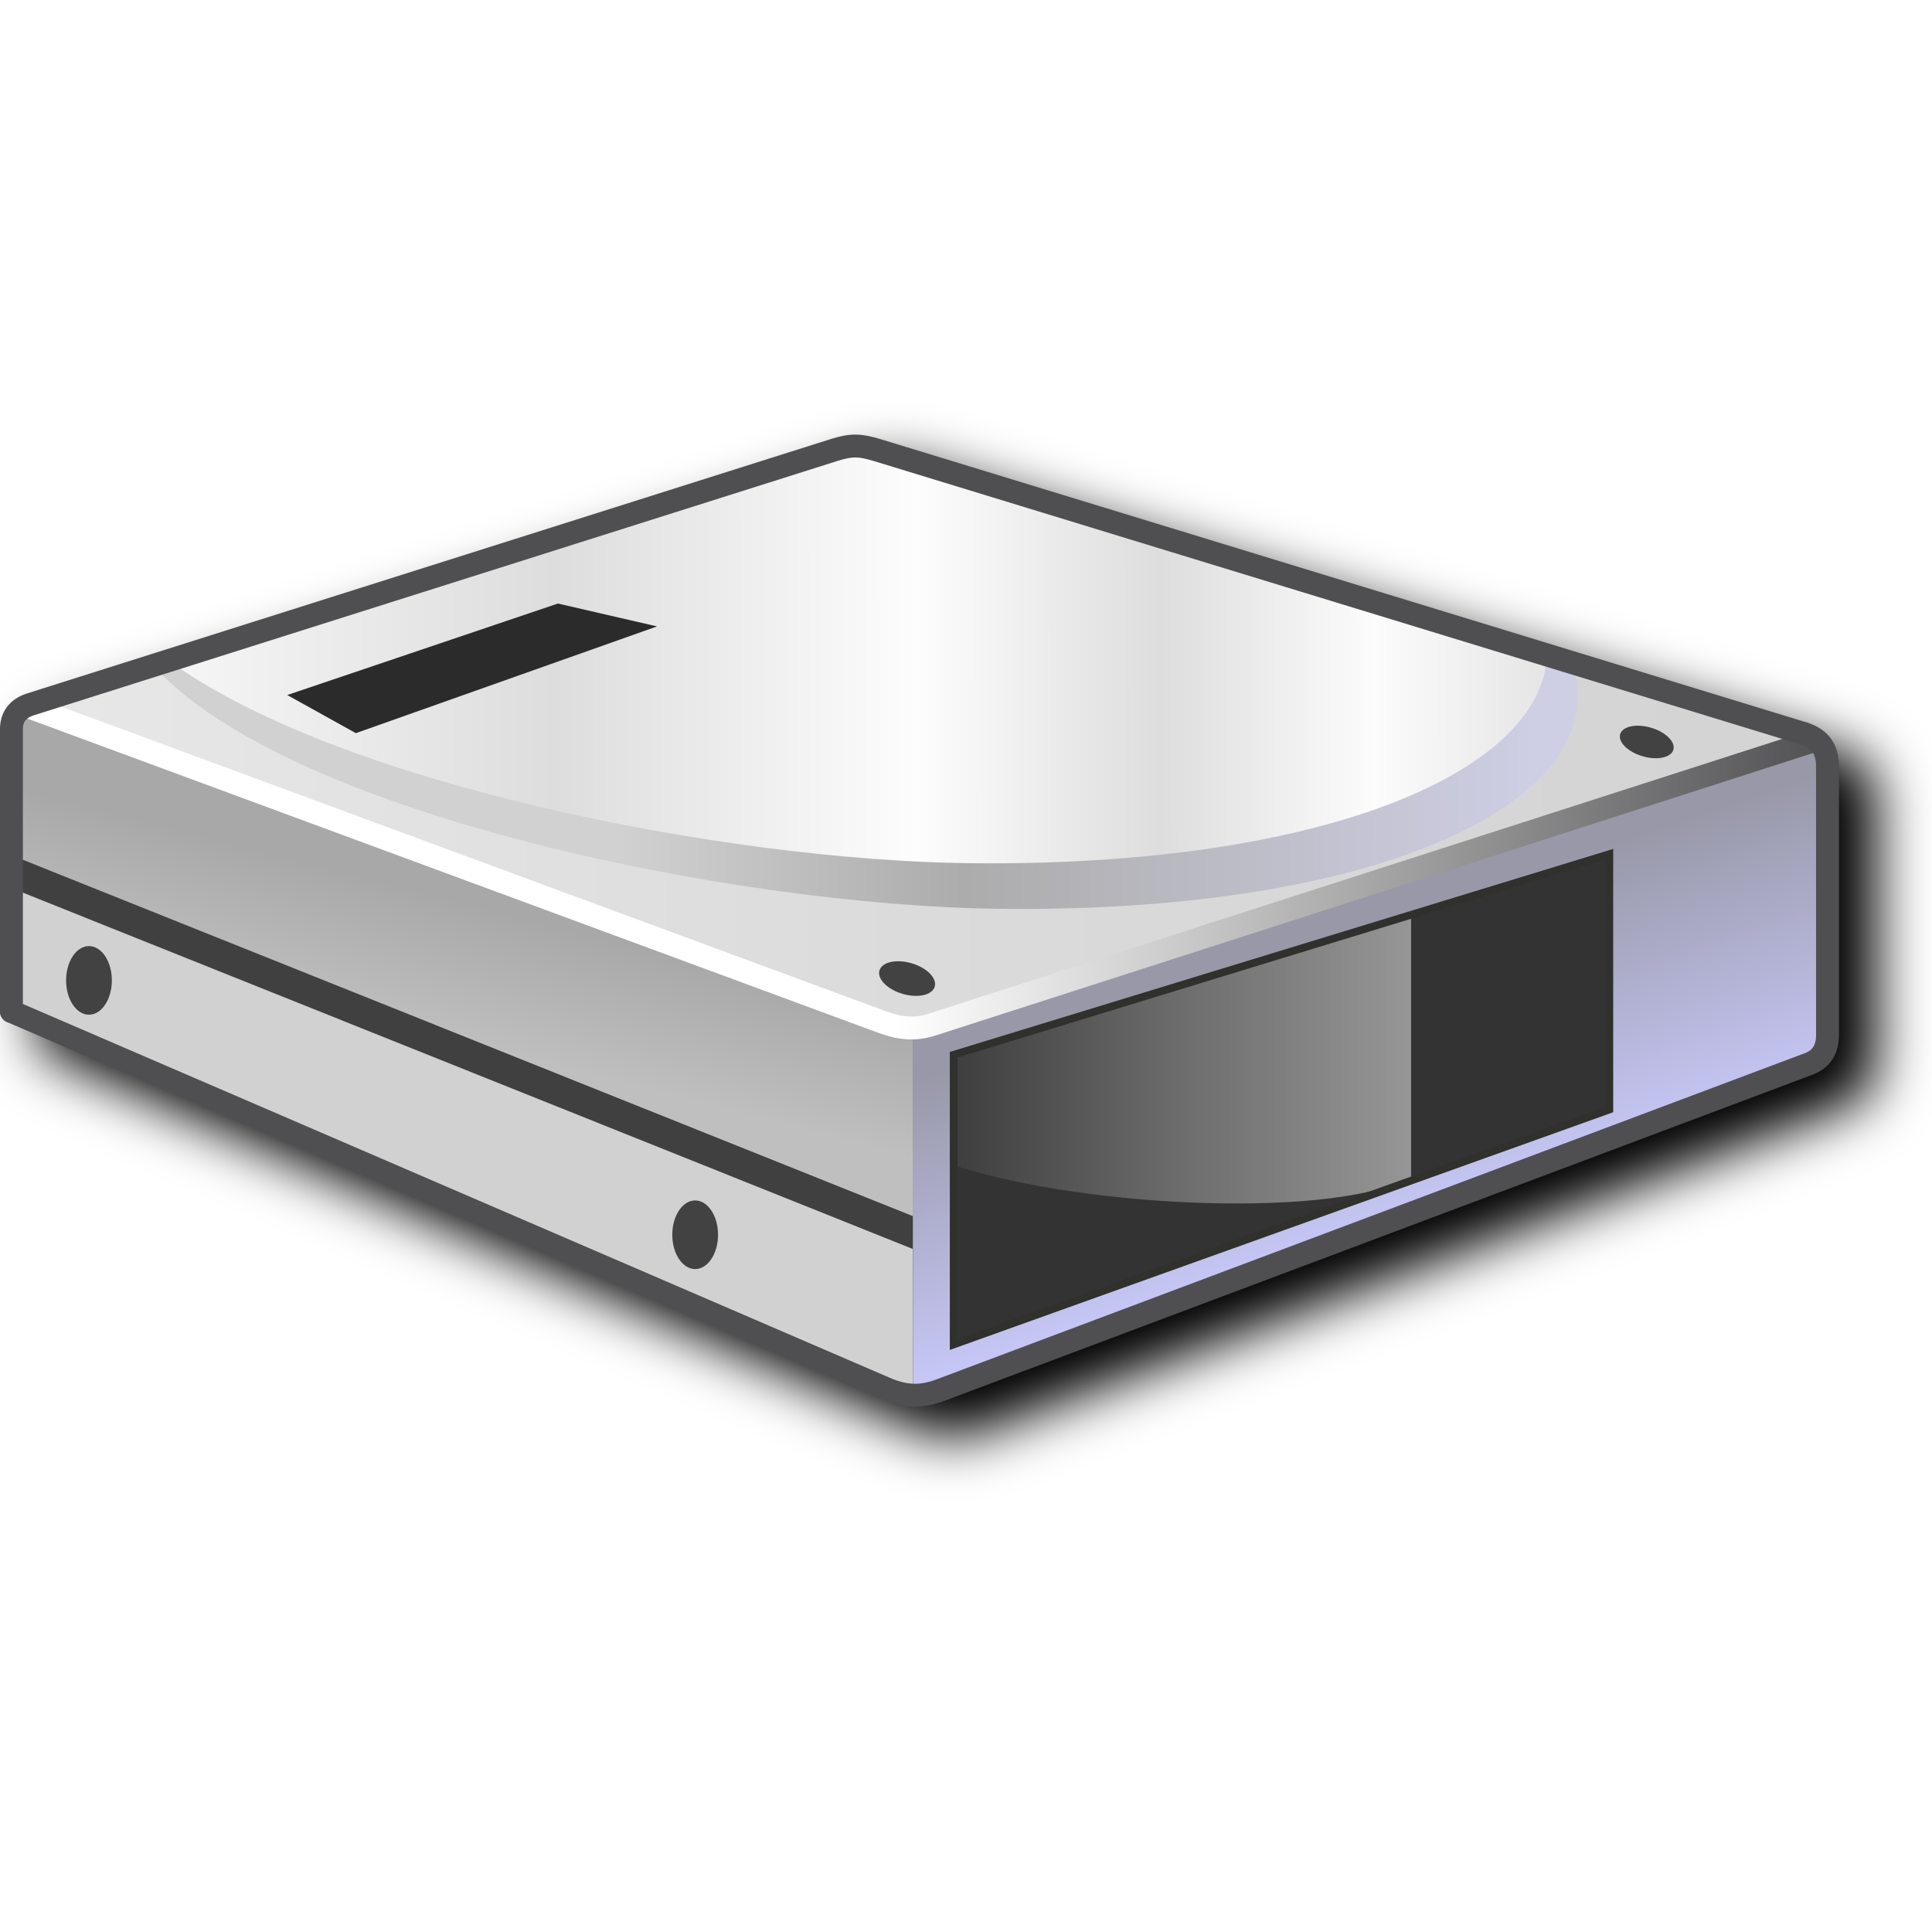
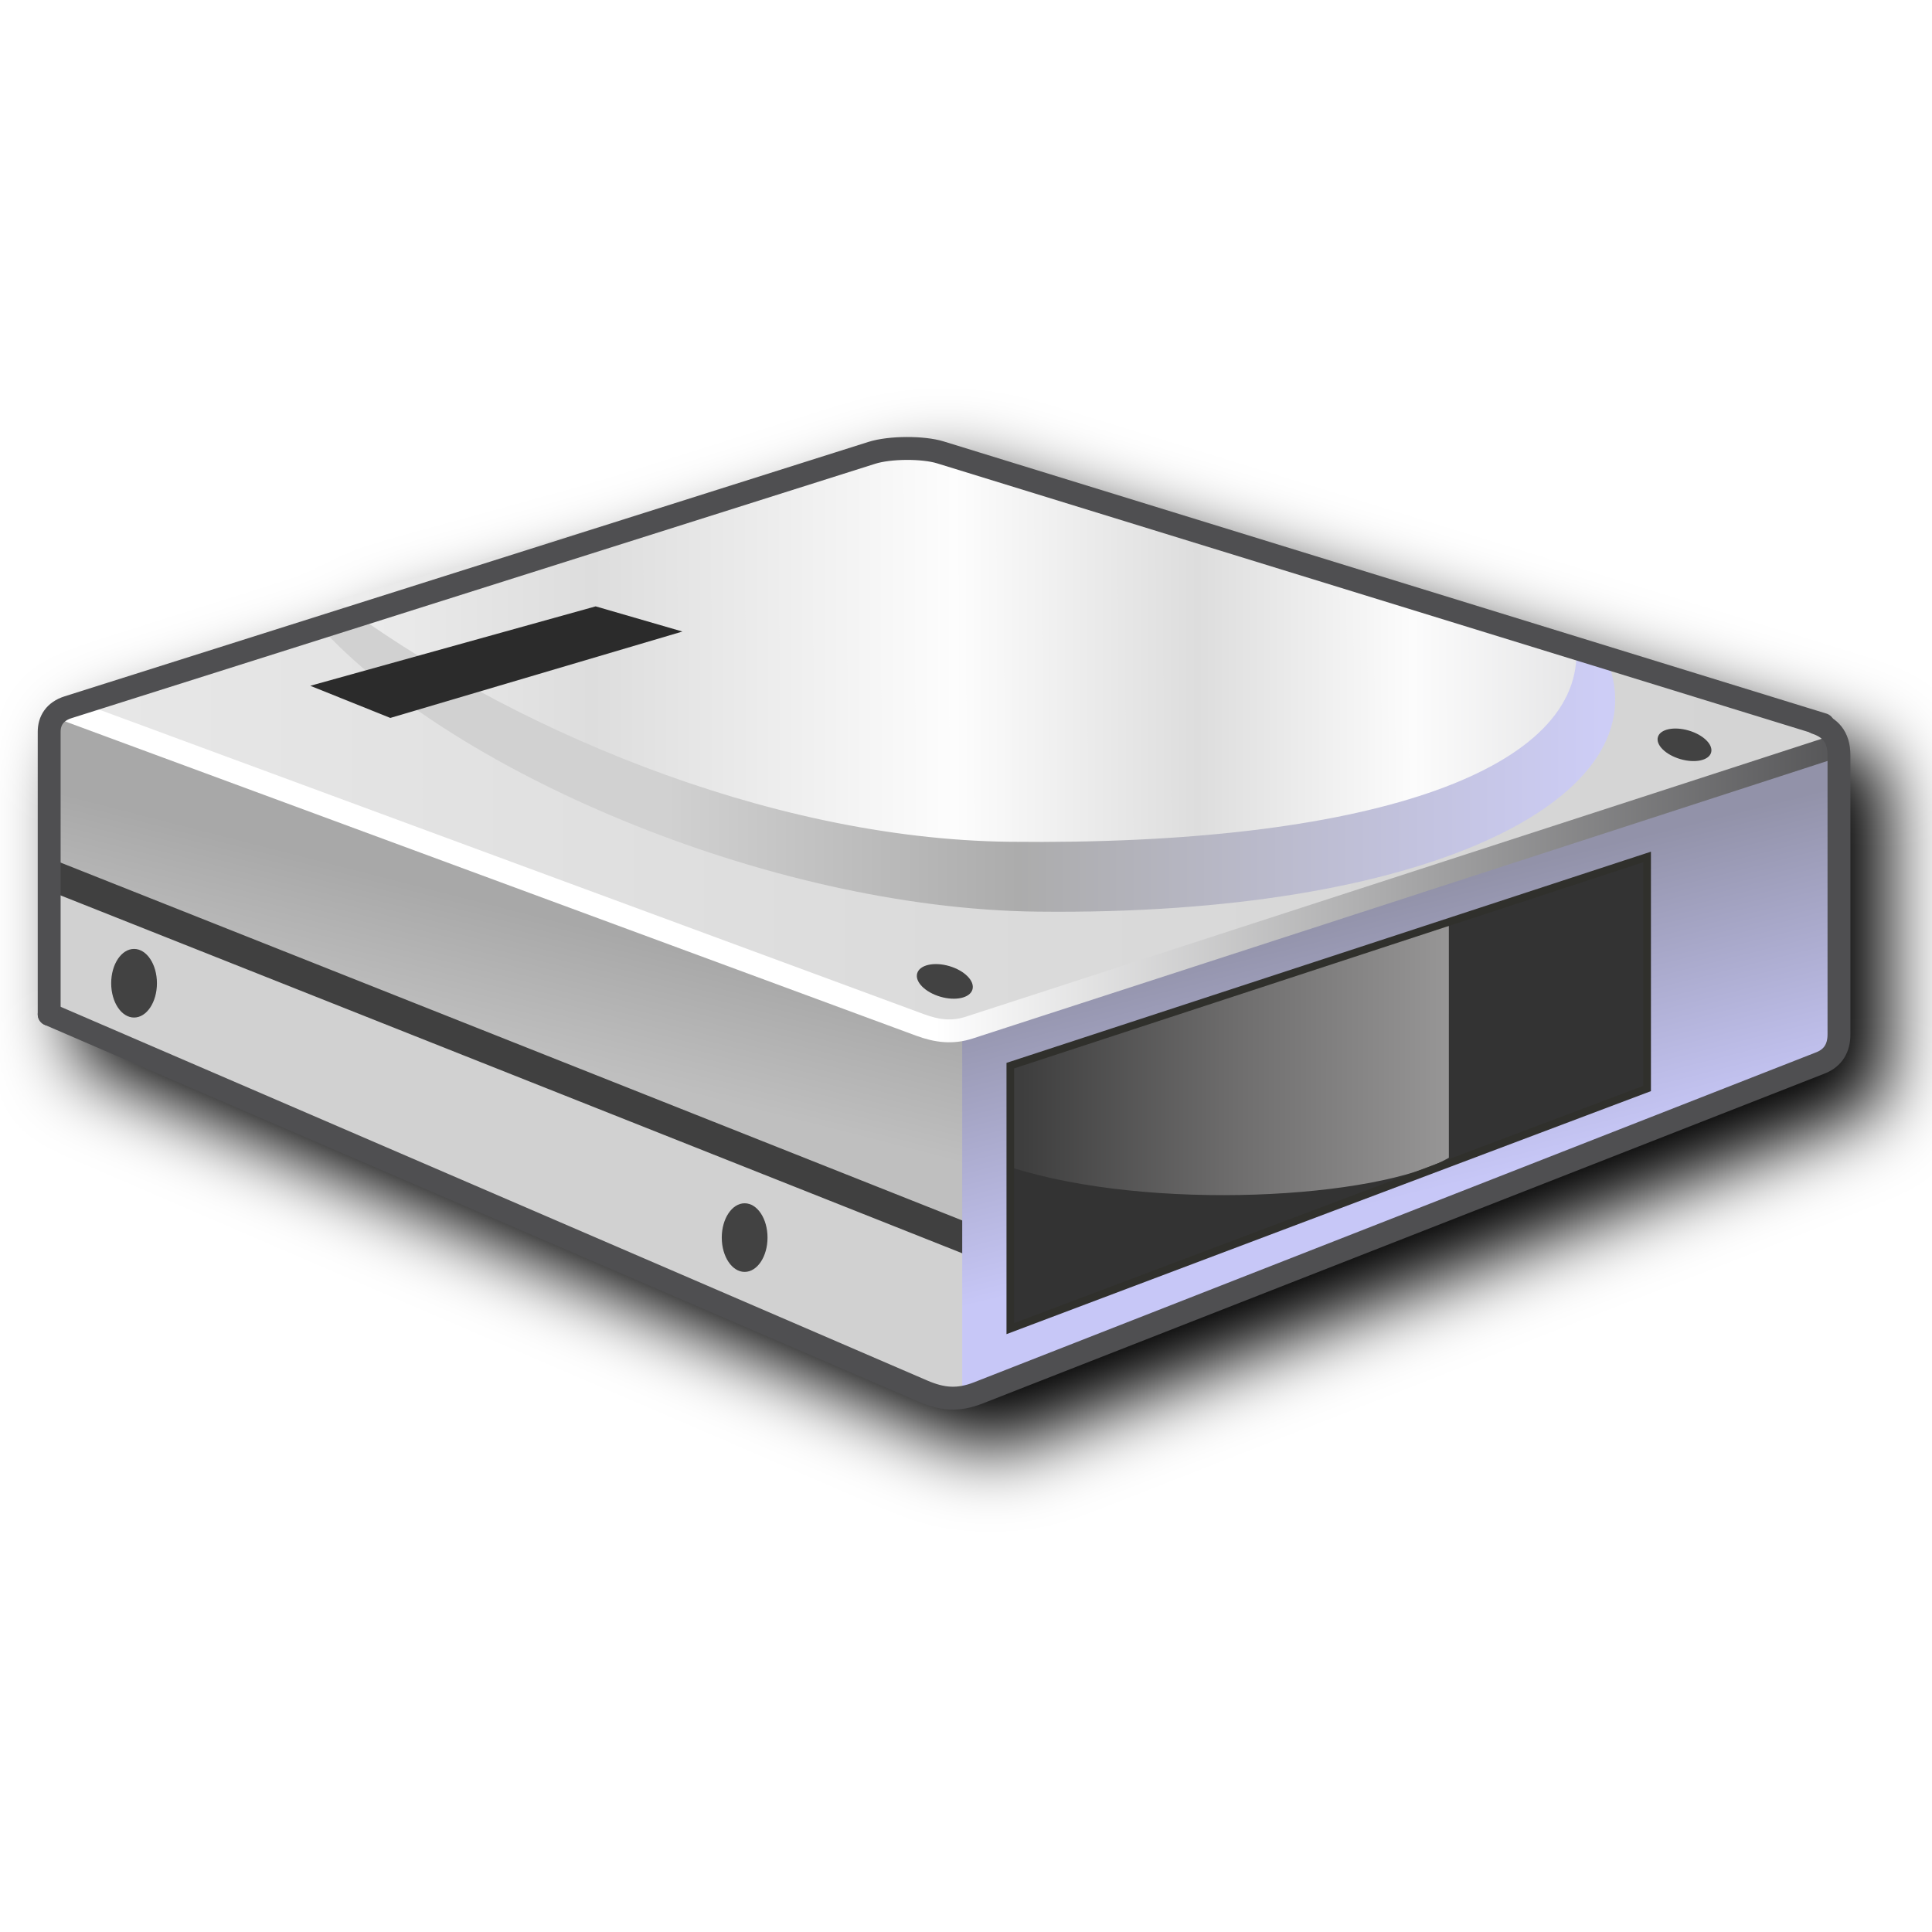
<svg xmlns="http://www.w3.org/2000/svg" xmlns:xlink="http://www.w3.org/1999/xlink" width="256" height="256" viewBox="0 0 256 256" version="1.1" id="svg8">
  <defs id="defs2">
    <linearGradient id="linearGradient1041">
      <stop style="stop-color:#a8a8a8;stop-opacity:1" offset="0" id="stop1037" />
      <stop style="stop-color:#bfbfbf;stop-opacity:1" offset="1" id="stop1039" />
    </linearGradient>
    <linearGradient id="linearGradient1126">
      <stop style="stop-color:#ffffff;stop-opacity:1;" offset="0" id="stop1122" />
      <stop style="stop-color:#4f4f51;stop-opacity:1" offset="1" id="stop1124" />
    </linearGradient>
    <linearGradient id="linearGradient1036">
      <stop style="stop-color:#d1d1d1;stop-opacity:1" offset="0" id="stop1031" />
      <stop id="stop1040" offset="0.325" style="stop-color:#d1d1d1;stop-opacity:1" />
      <stop style="stop-color:#acacac;stop-opacity:1" offset="0.579" id="stop1042" />
-       <stop style="stop-color:#cecee4;stop-opacity:1" offset="1" id="stop1034" />
+       <stop style="stop-color:#cdcdf6;stop-opacity:1" offset="1" id="stop1034" />
    </linearGradient>
    <linearGradient id="linearGradient1063">
      <stop id="stop1059" offset="0" style="stop-color:#f6f6f6;stop-opacity:1" />
      <stop style="stop-color:#dddddd;stop-opacity:1" offset="0.28" id="stop1073" />
      <stop style="stop-color:#fdfdfd;stop-opacity:1" offset="0.543" id="stop1067" />
      <stop id="stop1069" offset="0.719" style="stop-color:#dddddd;stop-opacity:1" />
      <stop style="stop-color:#fcfcfc;stop-opacity:1" offset="0.875" id="stop1071" />
      <stop id="stop1061" offset="1" style="stop-color:#e5e5e6;stop-opacity:1" />
    </linearGradient>
    <linearGradient id="linearGradient1037">
      <stop id="stop1033" offset="0" style="stop-color:#e8e8e8;stop-opacity:1" />
      <stop style="stop-color:#dbdbdb;stop-opacity:1" offset="0.5" id="stop1041" />
      <stop id="stop1035" offset="1" style="stop-color:#d3d3d3;stop-opacity:1" />
    </linearGradient>
    <linearGradient id="linearGradient1014">
      <stop id="stop1010" offset="0" style="stop-color:#3e3e3e;stop-opacity:1" />
      <stop style="stop-color:#6e6d6d;stop-opacity:1" offset="0.5" id="stop1018" />
      <stop id="stop1012" offset="1" style="stop-color:#979696;stop-opacity:1" />
    </linearGradient>
    <linearGradient id="linearGradient1002">
      <stop id="stop998" offset="0" style="stop-color:#c7c7f7;stop-opacity:1" />
-       <stop id="stop1000" offset="1" style="stop-color:#9898a8;stop-opacity:1" />
+       <stop id="stop1000" offset="1" style="stop-color:#9292a9;stop-opacity:1" />
    </linearGradient>
-     <linearGradient y2="119.61" x2="-330.094" y1="155.924" x1="-317.755" gradientTransform="translate(-1,1.5)" gradientUnits="userSpaceOnUse" id="linearGradient1378" xlink:href="#linearGradient1002" />
-     <linearGradient y2="117.937" x2="-108.432" y1="117.937" x1="-168.432" gradientTransform="translate(-222.162,25.06154)" gradientUnits="userSpaceOnUse" id="linearGradient1380" xlink:href="#linearGradient1014" />
+     <linearGradient y2="115.441" x2="-329.228" y1="152.757" x1="-319.833" gradientTransform="translate(-1,1.5)" gradientUnits="userSpaceOnUse" id="linearGradient1378" xlink:href="#linearGradient1002" />
+     <linearGradient y2="117.937" x2="-108.432" y1="117.937" x1="-164.426" gradientTransform="translate(-222.162,25.06154)" gradientUnits="userSpaceOnUse" id="linearGradient1380" xlink:href="#linearGradient1014" />
    <linearGradient y2="11.5" x2="-472.705" y1="11.5" x1="-712.705" gradientTransform="translate(196.7147,89.69975)" gradientUnits="userSpaceOnUse" id="linearGradient1382" xlink:href="#linearGradient1037" />
-     <linearGradient y2="-85.841" x2="82.969" y1="-85.841" x1="-94.614" gradientTransform="translate(-397.5916,176.066)" gradientUnits="userSpaceOnUse" id="linearGradient1384" xlink:href="#linearGradient1036" />
+     <linearGradient y2="-85.841" x2="87.091" y1="-85.841" x1="-94.614" gradientTransform="translate(-397.5916,176.066)" gradientUnits="userSpaceOnUse" id="linearGradient1384" xlink:href="#linearGradient1036" />
    <linearGradient y2="-5.454" x2="-91.215" y1="-5.222" x1="-271.96" gradientTransform="translate(-221.5577,89.69975)" gradientUnits="userSpaceOnUse" id="linearGradient1386" xlink:href="#linearGradient1063" />
    <linearGradient y2="121.35" x2="-274.99" y1="121.35" x1="-397.932" gradientUnits="userSpaceOnUse" id="linearGradient1388" xlink:href="#linearGradient1126" />
    <linearGradient xlink:href="#linearGradient1041" id="linearGradient1043" x1="-462.194" y1="117.952" x2="-466.666" y2="135.368" gradientUnits="userSpaceOnUse" />
-     <filter style="color-interpolation-filters:sRGB" id="filter1468" x="-0.037" y="-0.069" width="1.073" height="1.139">
-       <feGaussianBlur stdDeviation="3.724" id="feGaussianBlur1470" />
+     <filter style="color-interpolation-filters:sRGB" id="filter62242" x="-0.049" y="-0.091" width="1.098" height="1.182">
+       <feGaussianBlur stdDeviation="4.881" id="feGaussianBlur62244" />
    </filter>
  </defs>
  <g id="layer1" transform="translate(-12.56771)">
-     <path id="path1332" style="fill:#000000;fill-opacity:1;stroke:none;stroke-width:1.01px;stroke-linecap:butt;stroke-linejoin:miter;stroke-opacity:1;filter:url(#filter1468)" d="m 131.07,61.625 c -1.064,-0.022 -2.154,0.15 -3.443,0.559 L 21.122,95.892 c -2.285,0.723 -3.555,2.757 -3.555,4.693 v 37.439 a 1.516,1.516 0 0 0 0.113,0.273 1.516,1.516 0 0 0 0.213,0.51 1.516,1.516 0 0 0 0.387,0.4 1.516,1.516 0 0 0 0.203,0.209 l 115.729,49.906 c 2.878,1.241 5.573,1.393 8.533,0.281 l 115.053,-43.225 c 2.228,-0.837 3.438,-2.993 3.438,-5.201 v -35.637 c 0,-1.537 -0.408,-2.861 -1.188,-3.842 -0.779,-0.981 -1.842,-1.555 -2.91,-1.918 a 1.516,1.516 0 0 0 -0.014,0 1.516,1.516 0 0 0 -0.029,-0.014 L 134.359,62.226 c -1.188,-0.363 -2.225,-0.58 -3.289,-0.602 z" />
-     <g transform="matrix(1.010365,0,0,1.010365,533.5708,-1.565439)" id="g1234-0-7">
-       <path id="path994-2-4" d="m -395.942,185.369 v -49 L -514.157,94.7 v 40.5 z" style="fill:#d1d1d1;fill-opacity:1;stroke:none;stroke-width:1px;stroke-linecap:butt;stroke-linejoin:miter;stroke-opacity:1" />
-       <path style="fill:url(#linearGradient1043);fill-opacity:1;stroke:none;stroke-width:1px;stroke-linecap:butt;stroke-linejoin:miter;stroke-opacity:1" d="M -514.1,117.5 V 95 l 118.215,41.999 v 26.318 z" id="path1153-3-4" />
-       <path style="fill:none;stroke:#404040;stroke-width:4;stroke-linecap:butt;stroke-linejoin:miter;stroke-miterlimit:4;stroke-dasharray:none;stroke-opacity:1" d="m -514.133,115.871 119.748,47.947" id="path1065-7-3" />
-       <path id="path996-5-0" d="m -395.942,185.369 v -51 l 119.952,-35.169 v 40.852 z" style="fill:url(#linearGradient1378);fill-opacity:1;stroke:none;stroke-width:1px;stroke-linecap:butt;stroke-linejoin:miter;stroke-opacity:1" />
-       <path style="fill:#333333;fill-opacity:1;stroke:none;stroke-width:1px;stroke-linecap:butt;stroke-linejoin:miter;stroke-opacity:1" d="m -390.594,177.879 v -38 l 86,-26.318 v 33.5 z" id="path1020-9-7" />
-       <path id="path1008-2-8" d="m -330.594,155.857 c -9.309,5.374 -41.681,4.38 -60,-1.478 v -14.5 l 59.998,-18.179" style="fill:url(#linearGradient1380);fill-opacity:1;stroke:none;stroke-width:1px;stroke-linecap:butt;stroke-linejoin:miter;stroke-opacity:1" />
-       <path id="path1006-2-6" d="m -390.594,177.879 v -38 l 86,-26.318 v 33.5 z" style="fill:none;fill-opacity:1;stroke:#30302c;stroke-width:1px;stroke-linecap:butt;stroke-linejoin:miter;stroke-opacity:1" />
-       <path id="path1031-8-8" d="m -514.157,94.7 118.215,41.669 119.952,-37.169 -127.5,-39.5 z" style="fill:url(#linearGradient1382);fill-opacity:1;stroke:none;stroke-width:1px;stroke-linecap:butt;stroke-linejoin:miter;stroke-opacity:1" />
-       <path id="path1043-9-8" d="m -495.804,88.535 c 16.936,19.495 75.77,31.794 111.257,32.2 50.82,0.581 80.839,-14.602 75.057,-32.035 l -94,-29 z" style="fill:url(#linearGradient1384);fill-opacity:1;stroke:none;stroke-width:1px;stroke-linecap:butt;stroke-linejoin:miter;stroke-opacity:1" />
-       <path style="fill:url(#linearGradient1386);fill-opacity:1;stroke:none;stroke-width:1px;stroke-linecap:butt;stroke-linejoin:miter;stroke-opacity:1" d="m -493.969,87.853 c 21.954,16.402 73.277,26.534 105.431,26.902 46.8,0.535 75.959,-12.298 75.765,-27.946 0,0 -63.647,-18.757 -90.717,-27.109 z" id="path1043-3-7-4" />
-       <path style="fill:#2b2b2b;fill-opacity:1;stroke:none;stroke-width:1px;stroke-linecap:butt;stroke-linejoin:miter;stroke-opacity:1" d="m -477.99,92.7 9,5 39.5,-14 -13,-3 z" id="path1044-3-3" />
+     <path id="path61919" style="mix-blend-mode:normal;fill:#000000;fill-opacity:1;stroke:none;stroke-width:1.01px;stroke-linecap:butt;stroke-linejoin:miter;stroke-opacity:1;filter:url(#filter62242)" d="m 137.662,62.856 c -1.783,0.009 -3.579,0.242 -5.035,0.703 l -36.062,11.414 -34.506,9.514 c 0.439,0.328 0.913,0.652 1.361,0.979 L 26.123,97.27 c -2.285,0.723 -3.555,2.755 -3.555,4.691 v 37.439 a 1.516,1.516 0 0 0 0.113,0.273 1.516,1.516 0 0 0 0.209,0.508 1.516,1.516 0 0 0 0.393,0.404 1.516,1.516 0 0 0 0.201,0.207 l 115.729,49.906 c 2.868,1.237 5.587,1.436 8.553,0.273 l 111.574,-43.719 c 2.194,-0.86 3.416,-2.98 3.416,-5.193 v -36.957 c 0,-1.537 -0.408,-2.861 -1.188,-3.842 -0.34,-0.428 -0.74,-0.767 -1.164,-1.057 a 1.516,1.516 0 0 0 -0.822,-0.646 L 142.619,63.495 c -1.404,-0.433 -3.174,-0.648 -4.957,-0.639 z" />
+     <g transform="matrix(1.010365,0,0,1.010365,538.5708,-1.189476)" id="g1234-0-7" style="opacity:1">
+       <path id="path994-2-4" d="m -393.574,185.452 v -49 L -514.157,94.7 v 40.5 z" style="fill:#d1d1d1;fill-opacity:1;stroke:none;stroke-width:1px;stroke-linecap:butt;stroke-linejoin:miter;stroke-opacity:1" />
+       <path style="fill:url(#linearGradient1043);fill-opacity:1;stroke:none;stroke-width:1px;stroke-linecap:butt;stroke-linejoin:miter;stroke-opacity:1" d="M -514.1,117.5 V 95 l 121.627,42.139 v 26.318 z" id="path1153-3-4" />
+       <path style="fill:none;stroke:#404040;stroke-width:4;stroke-linecap:butt;stroke-linejoin:miter;stroke-miterlimit:4;stroke-dasharray:none;stroke-opacity:1" d="m -514.133,115.871 120.808,47.947" id="path1065-7-3" />
+       <path id="path996-5-0" d="m -394.415,184.803 v -51 l 114.315,-34.641 v 40.852 z" style="fill:url(#linearGradient1378);fill-opacity:1;stroke:none;stroke-width:1px;stroke-linecap:butt;stroke-linejoin:miter;stroke-opacity:1" />
+       <path style="fill:#333333;fill-opacity:1;stroke:none;stroke-width:1px;stroke-linecap:butt;stroke-linejoin:miter;stroke-opacity:1" d="m -388.109,175.423 v -34.492 l 83.515,-27.37 v 30.367 z" id="path1020-9-7" />
+       <path id="path1008-2-8" d="m -330.594,153.012 c -9.309,5.374 -39.164,7.097 -57.483,1.239 v -13.402 l 57.481,-19.148" style="fill:url(#linearGradient1380);fill-opacity:1;stroke:none;stroke-width:1px;stroke-linecap:butt;stroke-linejoin:miter;stroke-opacity:1" />
+       <path id="path1006-2-6" d="m -388.109,175.423 v -34.492 l 83.515,-27.37 v 30.367 z" style="fill:none;fill-opacity:1;stroke:#30302c;stroke-width:1px;stroke-linecap:butt;stroke-linejoin:miter;stroke-opacity:1" />
+       <path id="path1031-8-8" d="m -514.157,94.7 118.215,41.669 115.951,-37.282 -2.48,-3.266 -121.02,-36.122 z" style="fill:url(#linearGradient1382);fill-opacity:1;stroke:none;stroke-width:1px;stroke-linecap:butt;stroke-linejoin:miter;stroke-opacity:1" />
+       <path id="path1043-9-8" d="m -479.423,82.48 c 16.936,19.495 59.389,37.849 94.876,38.255 50.82,0.581 80.839,-14.602 75.057,-32.035 l -94,-29 z" style="fill:url(#linearGradient1384);fill-opacity:1;stroke:none;stroke-width:1px;stroke-linecap:butt;stroke-linejoin:miter;stroke-opacity:1" />
+       <path style="fill:url(#linearGradient1386);fill-opacity:1;stroke:none;stroke-width:1px;stroke-linecap:butt;stroke-linejoin:miter;stroke-opacity:1" d="m -476.574,79.848 c 21.954,16.402 56.236,31.358 88.39,31.725 46.8,0.535 74.518,-9.2 74.324,-24.848 0,0 -62.561,-18.674 -89.631,-27.025 z" id="path1043-3-7-4" />
+       <path style="fill:#2b2b2b;fill-opacity:1;stroke:none;stroke-width:1px;stroke-linecap:butt;stroke-linejoin:miter;stroke-opacity:1" d="m -479.916,91.115 10.497,4.216 38.311,-11.33 -11.382,-3.302 z" id="path1044-3-3" />
      <ellipse style="fill:#424242;fill-opacity:1;fill-rule:evenodd;stroke:none;stroke-width:4;stroke-linecap:butt;stroke-linejoin:round;stroke-miterlimit:4;stroke-dasharray:none;stroke-opacity:1" id="path1084-6-1" cx="-344.187" cy="236.165" rx="3.776" ry="2.092" transform="rotate(16.32693)" />
      <ellipse transform="rotate(16.32693)" ry="1.952" rx="3.635" cy="179.118" cx="-259.816" id="path1084-7-1-4" style="fill:#424242;fill-opacity:1;fill-rule:evenodd;stroke:none;stroke-width:4;stroke-linecap:butt;stroke-linejoin:round;stroke-miterlimit:4;stroke-dasharray:none;stroke-opacity:1" />
-       <path style="fill:none;fill-opacity:1;stroke:url(#linearGradient1388);stroke-width:3;stroke-linecap:round;stroke-linejoin:miter;stroke-miterlimit:4;stroke-dasharray:none;stroke-opacity:1" d="m -278.499,98.928 -115.008,37.019 c -2.188,0.704 -4.182,0.482 -6.453,-0.357 L -512.115,94.173" id="path1063-2-9" />
-       <path id="path1027-9-2" d="m -514.157,134.2 114.542,49.395 c 2.623,1.131 4.667,1.249 7.323,0.251 l 113.873,-42.78 c 1.688,-0.634 2.429,-1.976 2.429,-3.743 v -35.271 c 0,-2.551 -1.254,-3.674 -3.037,-4.28" style="fill:none;stroke:#4f4f51;stroke-width:3;stroke-linecap:round;stroke-linejoin:round;stroke-miterlimit:4;stroke-dasharray:none;stroke-opacity:1" />
-       <path id="path1029-3-0" d="M -514.157,134.2 V 97.144 c 0,-1.414 0.711,-2.656 2.471,-3.213 l 105.411,-33.365 c 2.382,-0.754 3.512,-0.644 5.772,0.047 l 121.476,37.157" style="fill:none;stroke:#4f4f51;stroke-width:3.002;stroke-linecap:round;stroke-linejoin:round;stroke-miterlimit:4;stroke-dasharray:none;stroke-opacity:1" />
-       <ellipse style="fill:#424242;fill-opacity:1;fill-rule:evenodd;stroke:none;stroke-width:4;stroke-linecap:round;stroke-linejoin:round;stroke-miterlimit:4;stroke-dasharray:none;stroke-opacity:1" id="path1067-1-6" cx="-503.99" cy="130.124" rx="3" ry="4.5" />
-       <ellipse ry="4.5" rx="3" cy="163.482" cx="-424.49" id="path1067-6-9-8" style="fill:#424242;fill-opacity:1;fill-rule:evenodd;stroke:none;stroke-width:4;stroke-linecap:round;stroke-linejoin:round;stroke-miterlimit:4;stroke-dasharray:none;stroke-opacity:1" />
+       <path style="fill:none;fill-opacity:1;stroke:url(#linearGradient1388);stroke-width:3;stroke-linecap:round;stroke-linejoin:miter;stroke-miterlimit:4;stroke-dasharray:none;stroke-opacity:1" d="m -279.991,99.087 -113.516,36.86 c -2.186,0.71 -4.182,0.482 -6.453,-0.357 L -512.115,94.173" id="path1063-2-9" />
+       <path id="path1027-9-2" d="m -514.157,134.2 114.542,49.395 c 2.623,1.131 4.681,1.286 7.323,0.251 l 110.43,-43.271 c 1.679,-0.658 2.429,-1.976 2.429,-3.743 v -36.579 c 0,-2.551 -1.254,-3.674 -3.037,-4.28" style="fill:none;stroke:#4f4f51;stroke-width:3;stroke-linecap:round;stroke-linejoin:round;stroke-miterlimit:4;stroke-dasharray:none;stroke-opacity:1" />
+       <path id="path1029-3-0" d="M -514.157,134.2 V 97.144 c 0,-1.414 0.711,-2.656 2.471,-3.213 l 105.411,-33.365 c 2.382,-0.754 6.736,-0.758 8.995,-0.061 l 115.763,35.694" style="fill:none;stroke:#4f4f51;stroke-width:3.002;stroke-linecap:round;stroke-linejoin:round;stroke-miterlimit:4;stroke-dasharray:none;stroke-opacity:1" />
+       <ellipse style="fill:#424242;fill-opacity:1;fill-rule:evenodd;stroke:none;stroke-width:4;stroke-linecap:round;stroke-linejoin:round;stroke-miterlimit:4;stroke-dasharray:none;stroke-opacity:1" id="path1067-1-6" cx="-503.026" cy="130.124" rx="3" ry="4.5" />
+       <ellipse ry="4.5" rx="3" cy="163.482" cx="-422.95" id="path1067-6-9-8" style="fill:#424242;fill-opacity:1;fill-rule:evenodd;stroke:none;stroke-width:4;stroke-linecap:round;stroke-linejoin:round;stroke-miterlimit:4;stroke-dasharray:none;stroke-opacity:1" />
    </g>
  </g>
</svg>
